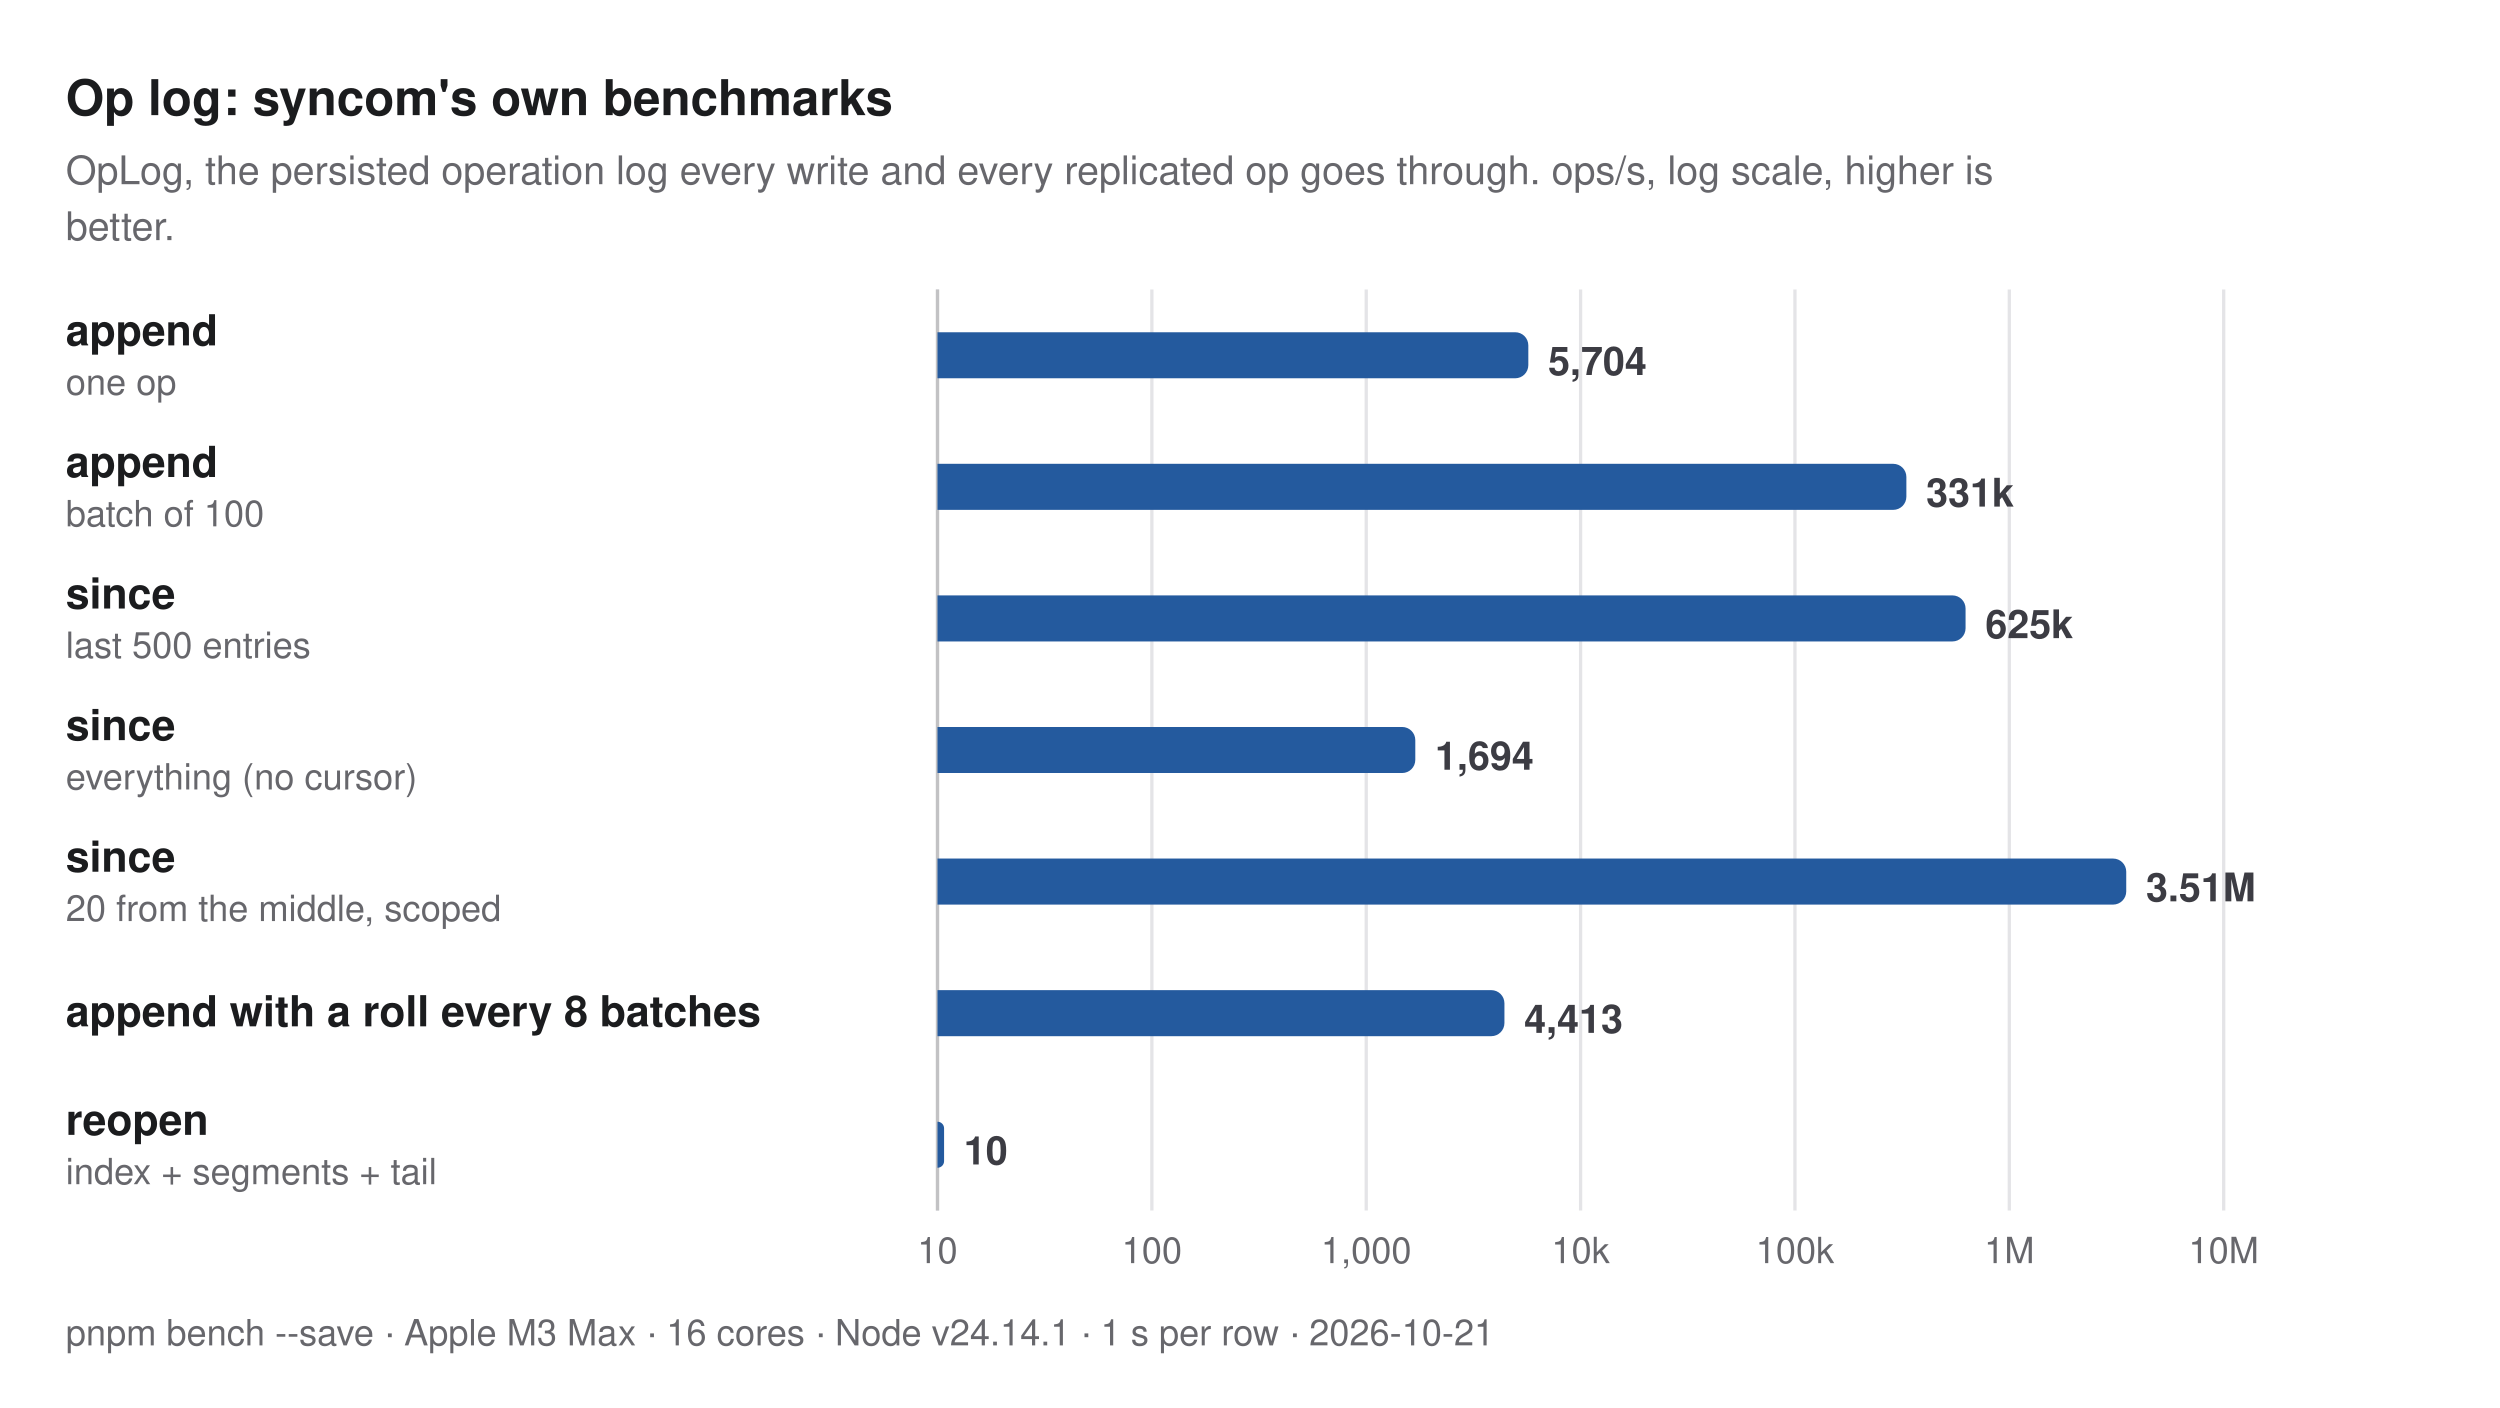
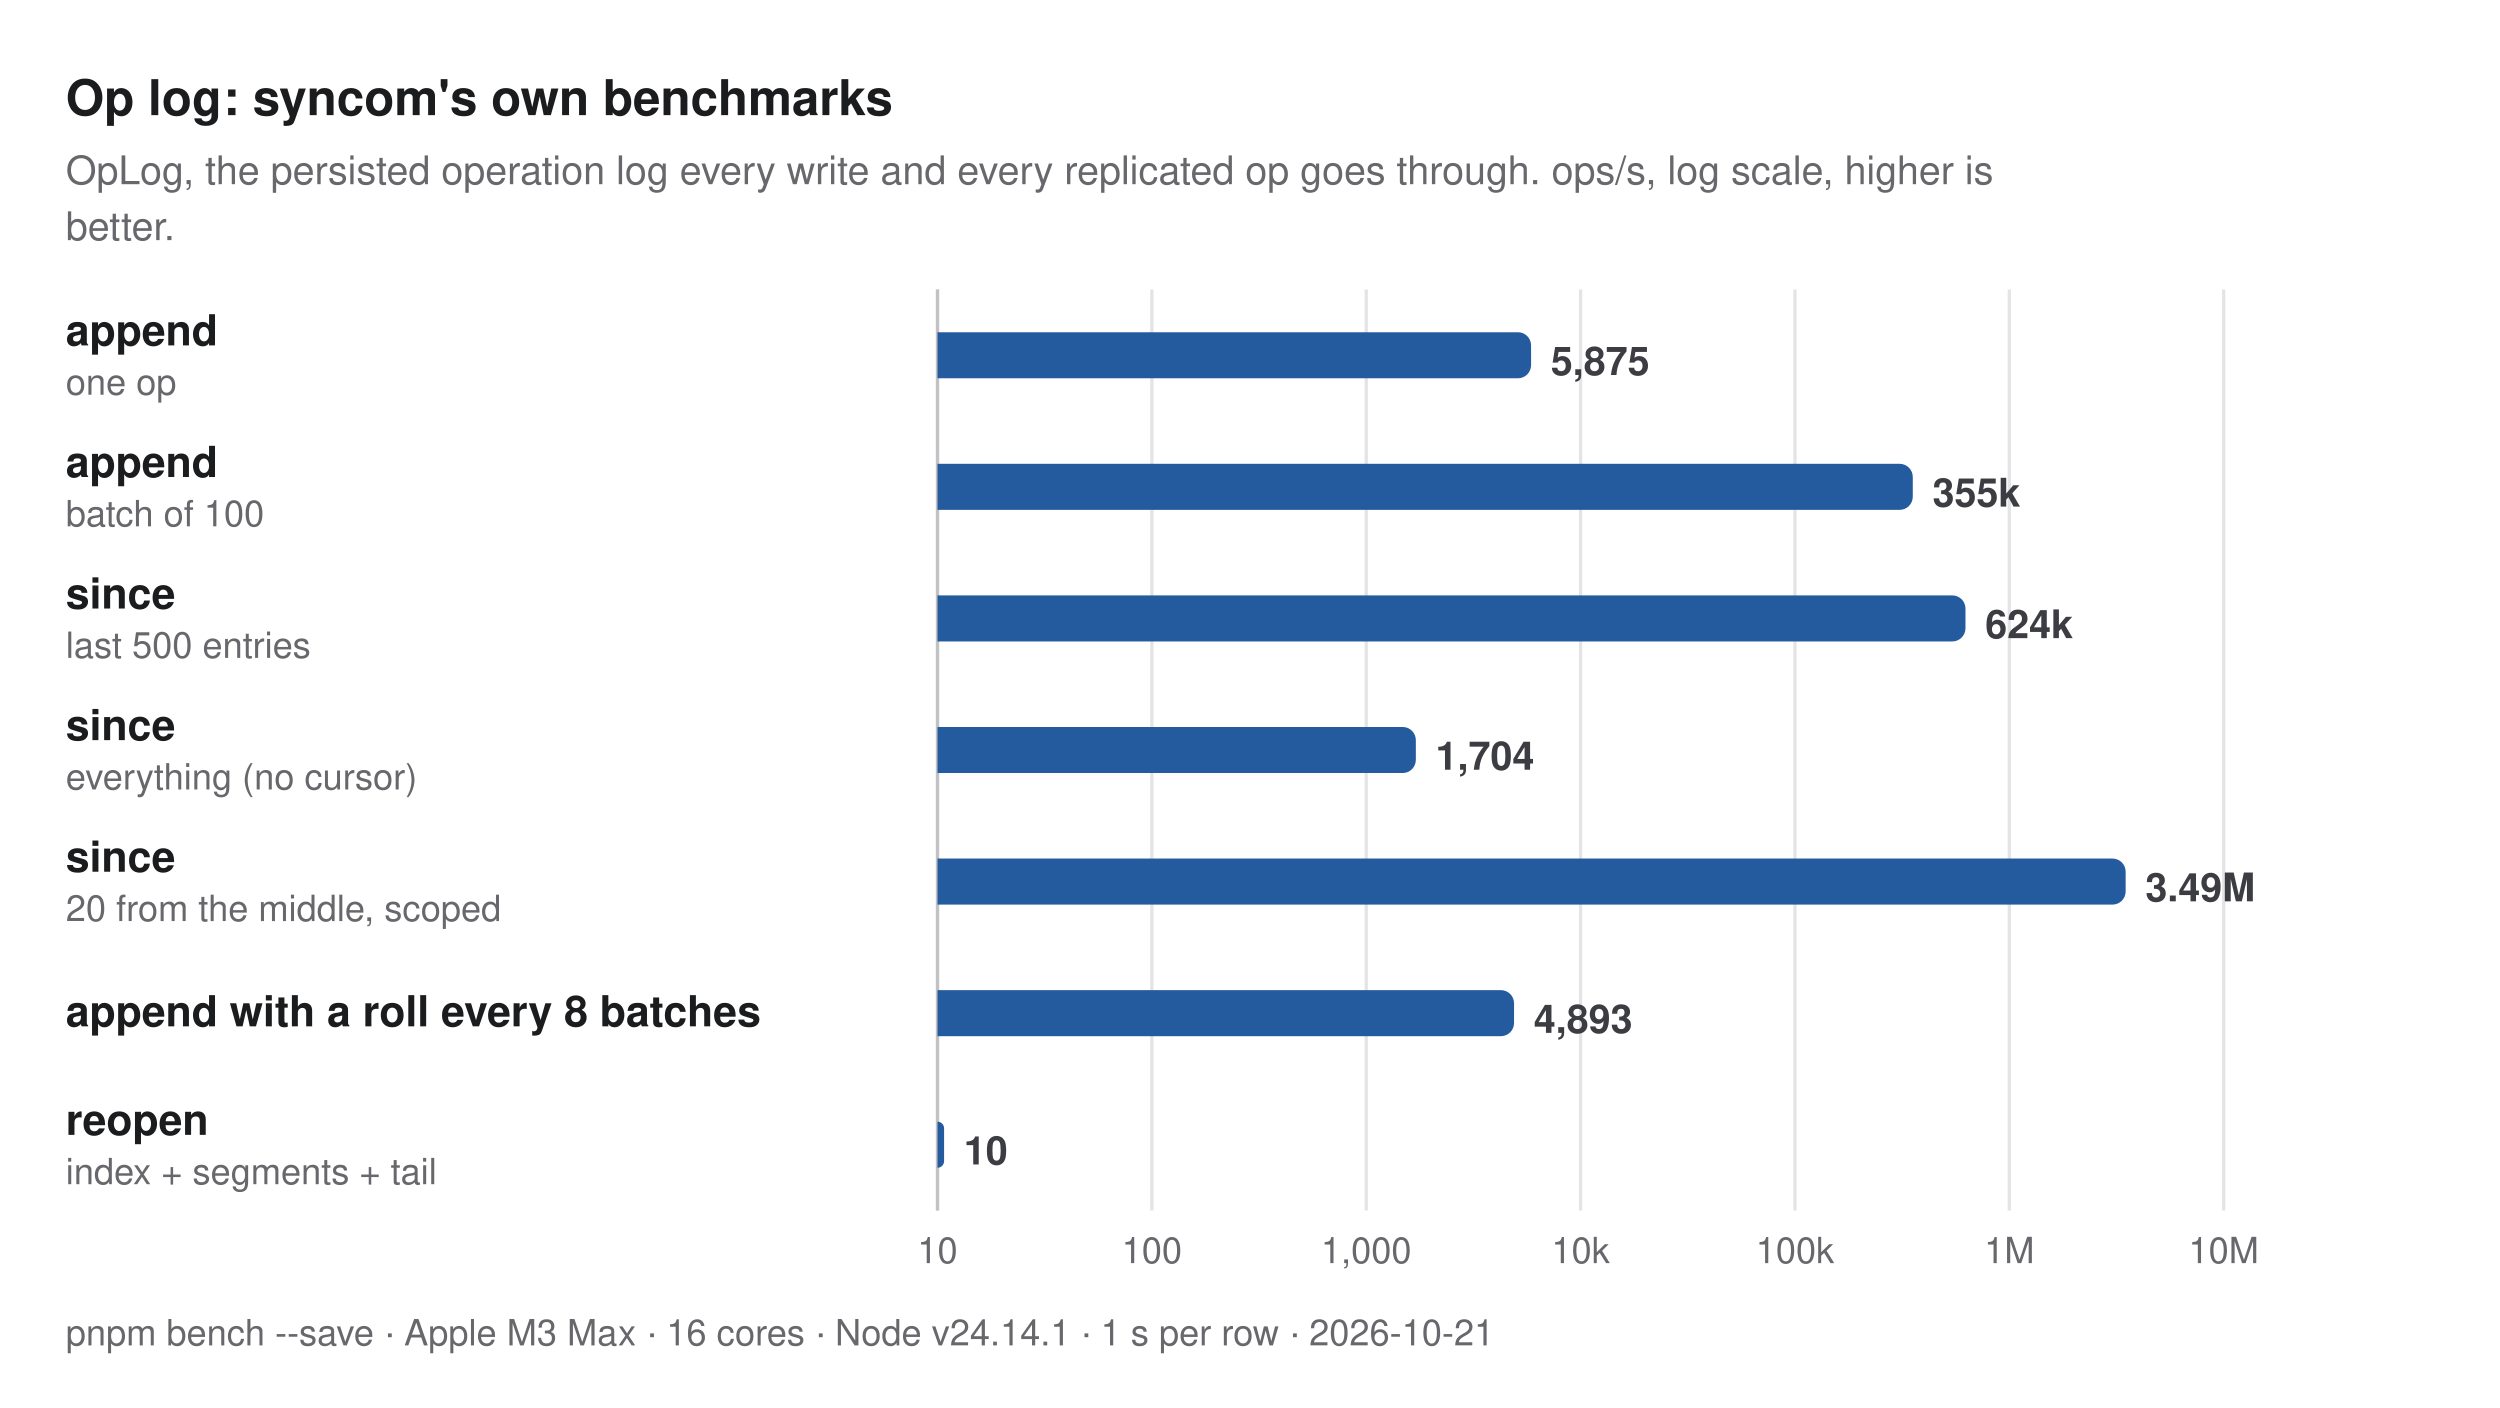
<svg xmlns="http://www.w3.org/2000/svg" width="760" height="428" viewBox="0 0 760 428" role="img" aria-label="Op log: syncom's own benchmarks. OpLog, the persisted operation log every write and every replicated op goes through. ops/s, log scale, higher is better.">
  <style>
  text { font-family: -apple-system, BlinkMacSystemFont, "Segoe UI", Helvetica, Arial, sans-serif; }
  .title { font-size: 15px; font-weight: 700; fill: #1b1c1e; }
  .subtitle, .caption { font-size: 12px; fill: #67676c; }
  .caption { font-size: 11px; }
  .group { font-size: 11px; font-weight: 600; letter-spacing: 0.06em; fill: #67676c; }
  .label { font-size: 13px; font-weight: 600; fill: #1b1c1e; }
  .label.primary, .label.secondary { font-weight: 700; }
  .sublabel { font-size: 11px; fill: #67676c; }
  .value { font-size: 12px; font-weight: 600; fill: #3c3c43; font-variant-numeric: tabular-nums; }
  .value.small { font-size: 10px; }
  .legend { font-size: 11px; fill: #3c3c43; }
  .tick { font-size: 11px; fill: #67676c; font-variant-numeric: tabular-nums; }
  .grid { stroke: #e4e4e7; stroke-width: 1; }
  .axis { stroke: #c2c2c4; stroke-width: 1; }
  .ref { stroke: #67676c; stroke-width: 1; stroke-dasharray: 3 3; }
  .bar { fill: #c4c6cc; }
  .bar.primary { fill: #245a9e; }
  .bar.secondary { fill: #5e9be6; }
  @media (prefers-color-scheme: dark) {
    .title, .label { fill: #dfdfd6; }
    .subtitle, .caption, .group, .sublabel, .tick { fill: #98989f; }
    .value, .legend { fill: #c2c2c4; }
    .grid { stroke: #2e2e32; }
    .axis { stroke: #48484c; }
    .ref { stroke: #98989f; }
    .bar { fill: #46474e; }
    .bar.primary { fill: #8dbcf2; }
    .bar.secondary { fill: #3d7bd0; }
  }
</style>
  <text class="title" x="20" y="35">Op log: syncom's own benchmarks</text>
  <text class="subtitle" x="20" y="56">OpLog, the persisted operation log every write and every replicated op goes through. ops/s, log scale, higher is</text>
  <text class="subtitle" x="20" y="73">better.</text>
  <line class="grid" x1="285" y1="88" x2="285" y2="368" />
  <text class="tick" x="285" y="384" text-anchor="middle">10</text>
  <line class="grid" x1="350.167" y1="88" x2="350.167" y2="368" />
  <text class="tick" x="350.167" y="384" text-anchor="middle">100</text>
  <line class="grid" x1="415.333" y1="88" x2="415.333" y2="368" />
  <text class="tick" x="415.333" y="384" text-anchor="middle">1,000</text>
  <line class="grid" x1="480.5" y1="88" x2="480.5" y2="368" />
  <text class="tick" x="480.5" y="384" text-anchor="middle">10k</text>
  <line class="grid" x1="545.667" y1="88" x2="545.667" y2="368" />
  <text class="tick" x="545.667" y="384" text-anchor="middle">100k</text>
  <line class="grid" x1="610.833" y1="88" x2="610.833" y2="368" />
  <text class="tick" x="610.833" y="384" text-anchor="middle">1M</text>
  <line class="grid" x1="676" y1="88" x2="676" y2="368" />
  <text class="tick" x="676" y="384" text-anchor="middle">10M</text>
  <line class="axis" x1="285" y1="88" x2="285" y2="368" />
  <g>
    <text class="label primary" x="20" y="105">append</text>
    <text class="sublabel" x="20" y="120">one op</text>
-     <path class="bar primary" d="M285,101H460.611A4,4 0 0 1 464.611,105V111A4,4 0 0 1 460.611,115H285Z" />
-     <text class="value" x="470.611" y="114">5,704</text>
+     <path class="bar primary" d="M285,101H461.447A4,4 0 0 1 465.447,105V111A4,4 0 0 1 461.447,115H285Z" />
+     <text class="value" x="471.447" y="114">5,875</text>
  </g>
  <g>
    <text class="label primary" x="20" y="145">append</text>
    <text class="sublabel" x="20" y="160">batch of 100</text>
-     <path class="bar primary" d="M285,141H575.538A4,4 0 0 1 579.538,145V151A4,4 0 0 1 575.538,155H285Z" />
-     <text class="value" x="585.538" y="154">331k</text>
+     <path class="bar primary" d="M285,141H577.487A4,4 0 0 1 581.487,145V151A4,4 0 0 1 577.487,155H285Z" />
+     <text class="value" x="587.487" y="154">355k</text>
  </g>
  <g>
    <text class="label primary" x="20" y="185">since</text>
    <text class="sublabel" x="20" y="200">last 500 entries</text>
-     <path class="bar primary" d="M285,181H593.532A4,4 0 0 1 597.532,185V191A4,4 0 0 1 593.532,195H285Z" />
-     <text class="value" x="603.532" y="194">625k</text>
+     <path class="bar primary" d="M285,181H593.505A4,4 0 0 1 597.505,185V191A4,4 0 0 1 593.505,195H285Z" />
+     <text class="value" x="603.505" y="194">624k</text>
  </g>
  <g>
    <text class="label primary" x="20" y="225">since</text>
    <text class="sublabel" x="20" y="240">everything (no cursor)</text>
-     <path class="bar primary" d="M285,221H426.251A4,4 0 0 1 430.251,225V231A4,4 0 0 1 426.251,235H285Z" />
-     <text class="value" x="436.251" y="234">1,694</text>
+     <path class="bar primary" d="M285,221H426.417A4,4 0 0 1 430.417,225V231A4,4 0 0 1 426.417,235H285Z" />
+     <text class="value" x="436.417" y="234">1,704</text>
  </g>
  <g>
    <text class="label primary" x="20" y="265">since</text>
    <text class="sublabel" x="20" y="280">20 from the middle, scoped</text>
-     <path class="bar primary" d="M285,261H642.376A4,4 0 0 1 646.376,265V271A4,4 0 0 1 642.376,275H285Z" />
-     <text class="value" x="652.376" y="274">3.51M</text>
+     <path class="bar primary" d="M285,261H642.198A4,4 0 0 1 646.198,265V271A4,4 0 0 1 642.198,275H285Z" />
+     <text class="value" x="652.198" y="274">3.49M</text>
  </g>
  <g>
    <text class="label primary" x="20" y="312">append with a roll every 8 batches</text>
-     <path class="bar primary" d="M285,301H453.348A4,4 0 0 1 457.348,305V311A4,4 0 0 1 453.348,315H285Z" />
-     <text class="value" x="463.348" y="314">4,413</text>
+     <path class="bar primary" d="M285,301H456.271A4,4 0 0 1 460.271,305V311A4,4 0 0 1 456.271,315H285Z" />
+     <text class="value" x="466.271" y="314">4,893</text>
  </g>
  <g>
    <text class="label primary" x="20" y="345">reopen</text>
    <text class="sublabel" x="20" y="360">index + segments + tail</text>
    <path class="bar primary" d="M285,341H285A2,2 0 0 1 287,343V353A2,2 0 0 1 285,355H285Z" />
    <text class="value" x="293" y="354">10</text>
  </g>
  <text class="caption" x="20" y="409">pnpm bench --save · Apple M3 Max · 16 cores · Node v24.14.1 · 1 s per row · 2026-10-21</text>
</svg>
